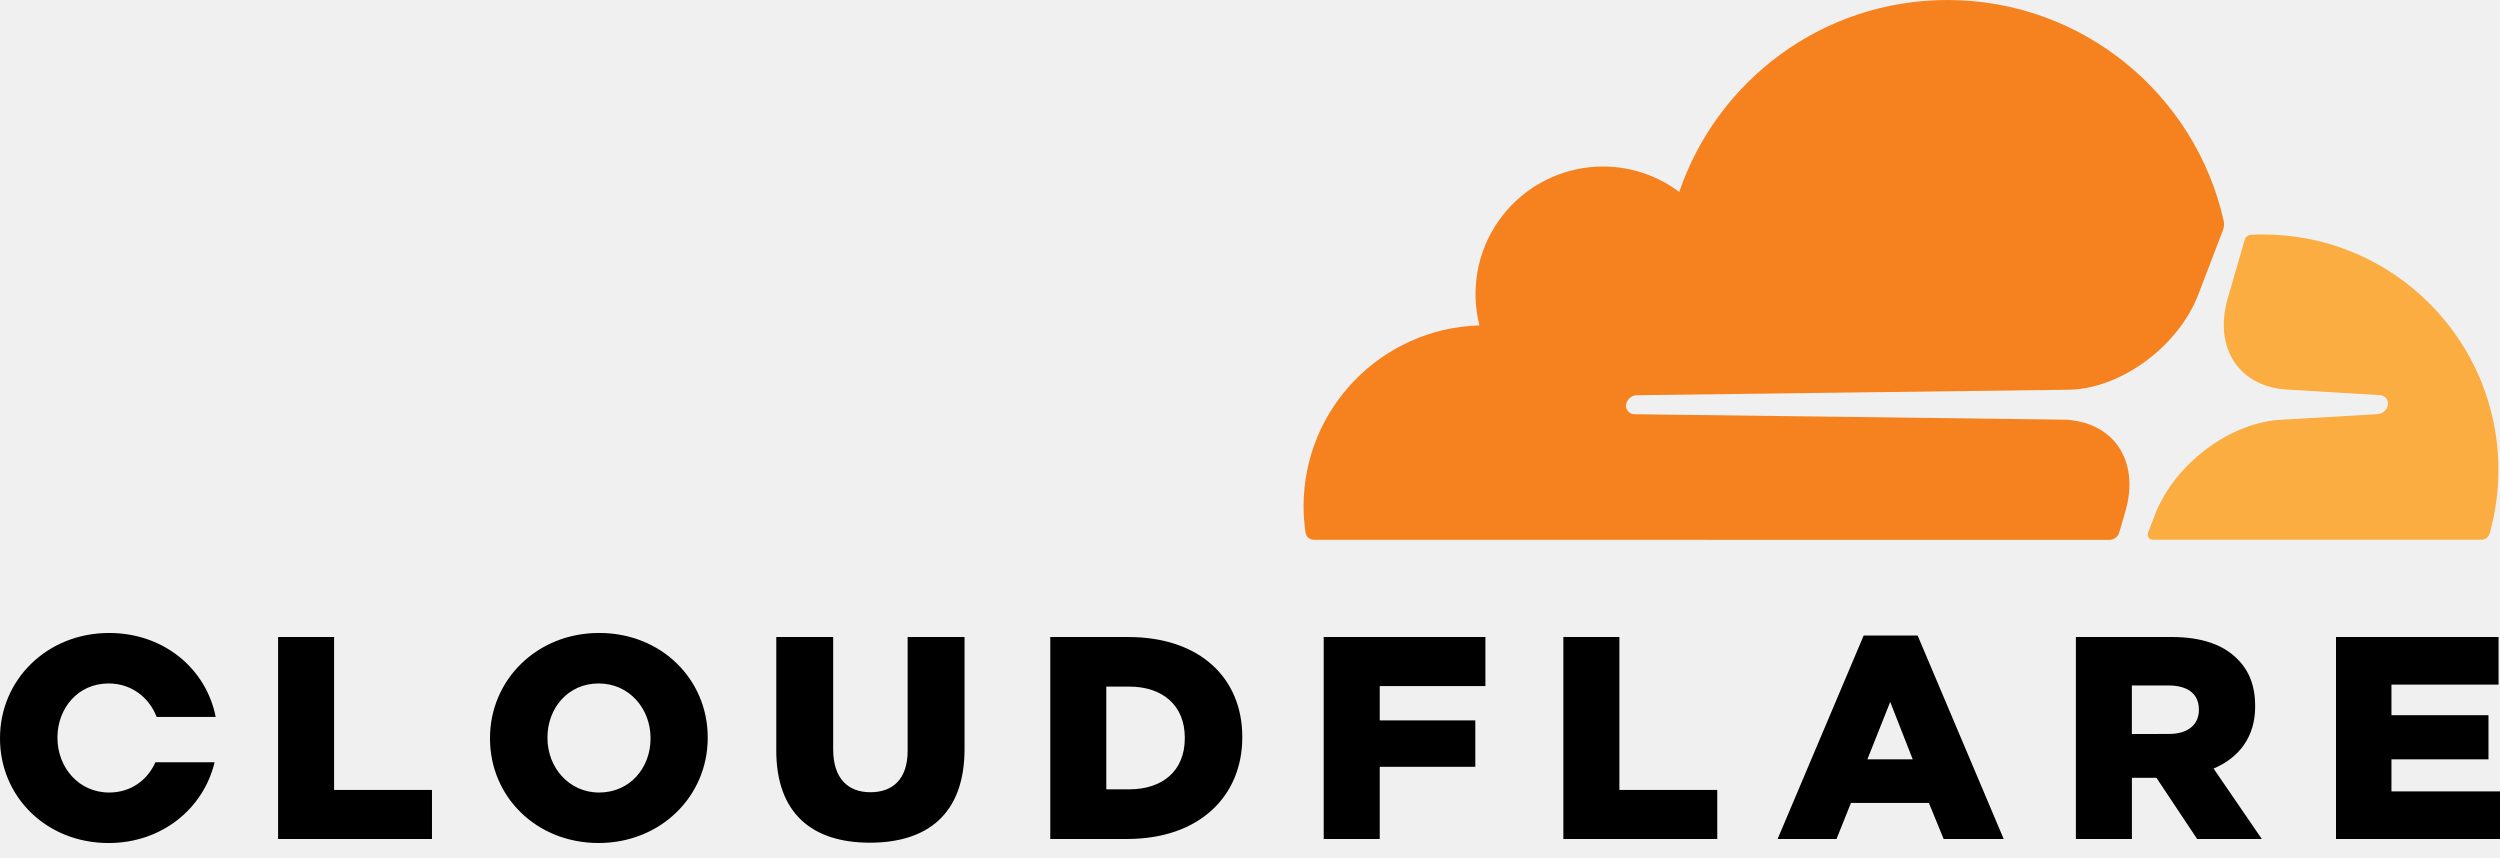
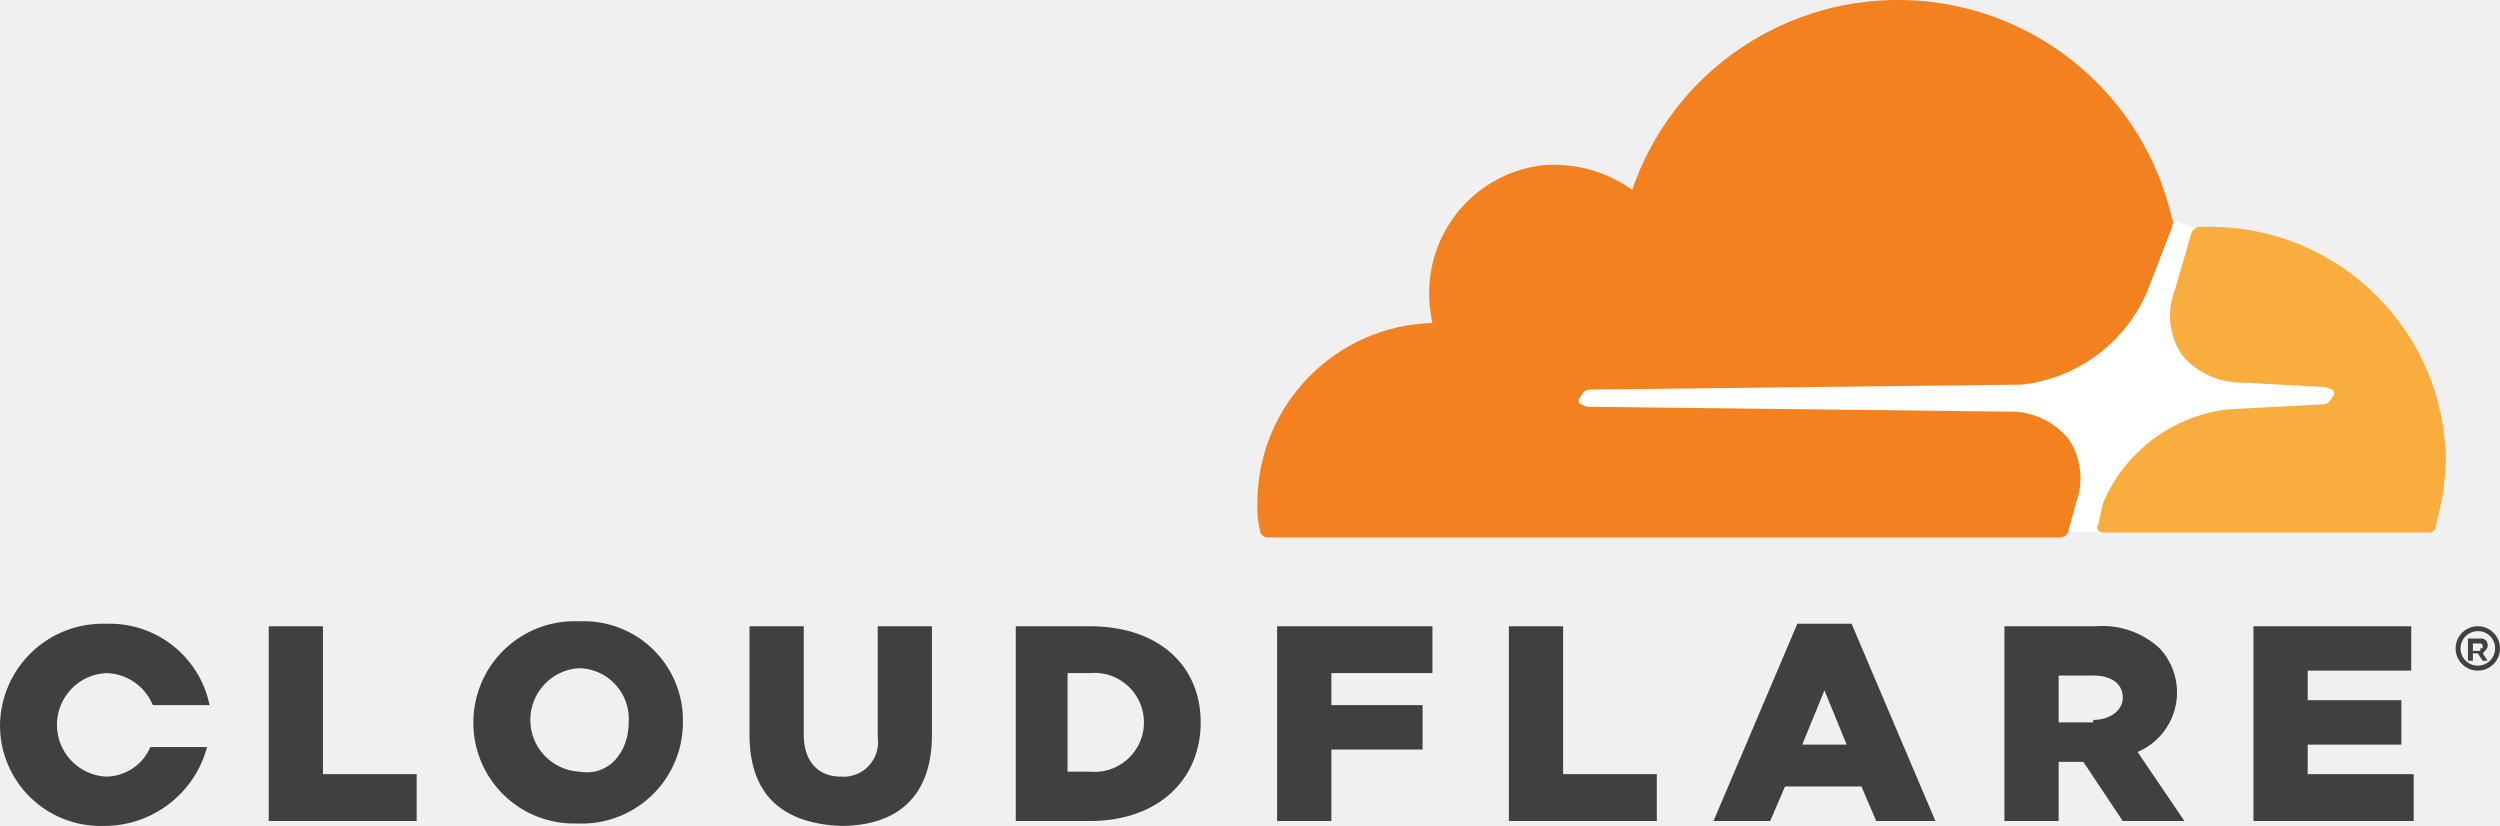
- <svg class="header-logo" viewBox="0 0 105 36" role="img" aria-hidden="true">
-   <path fill="#000" d="M11.679 26.754h2.353v6.423h4.111v2.06H11.68v-8.483zM20.58 31.02v-.024c0-2.436 1.965-4.412 4.584-4.412 2.62 0 4.56 1.951 4.56 4.387v.025c0 2.436-1.965 4.41-4.584 4.41-2.618 0-4.56-1.95-4.56-4.386zm6.743 0v-.024c0-1.223-.885-2.291-2.183-2.291-1.285 0-2.147 1.042-2.147 2.266v.025c0 1.222.886 2.29 2.171 2.29 1.298 0 2.159-1.042 2.159-2.266zM32.604 31.517v-4.763h2.389v4.714c0 1.223.618 1.806 1.564 1.806.946 0 1.564-.557 1.564-1.745v-4.775h2.39v4.7c0 2.74-1.564 3.939-3.978 3.939s-3.93-1.223-3.93-3.878M44.112 26.755h3.274c3.032 0 4.79 1.744 4.79 4.192v.025c0 2.447-1.782 4.265-4.838 4.265h-3.226v-8.483zm3.31 6.397c1.408 0 2.34-.775 2.34-2.146v-.024c0-1.357-.932-2.145-2.34-2.145h-.958v4.316l.959-.001zM55.596 26.754h6.791v2.06h-4.438v1.442h4.014v1.951h-4.014v3.03h-2.353v-8.483zM65.661 26.754h2.353v6.423h4.111v2.06h-6.464v-8.483zM78.273 26.693h2.268l3.614 8.544h-2.522l-.62-1.515H77.74l-.606 1.515h-2.474l3.614-8.544zm2.062 5.2l-.946-2.413-.959 2.412h1.905zM87.186 26.754H91.2c1.298 0 2.195.34 2.765.921.498.485.752 1.14.752 1.976v.024c0 1.296-.693 2.156-1.746 2.605l2.025 2.957H92.28l-1.71-2.57h-1.03v2.57h-2.353v-8.483zm3.905 4.072c.8 0 1.262-.388 1.262-1.006v-.024c0-.667-.486-1.006-1.275-1.006h-1.54v2.038l1.553-.002zM98.112 26.754h6.827v2h-4.498v1.284h4.075v1.854h-4.075v1.346H105v1.999h-6.888v-8.483zM6.528 32.014c-.33.744-1.023 1.272-1.944 1.272-1.286 0-2.171-1.067-2.171-2.29v-.025c0-1.223.86-2.266 2.146-2.266.97 0 1.708.595 2.02 1.406h2.48c-.398-2.02-2.173-3.526-4.475-3.526-2.62 0-4.584 1.977-4.584 4.41v.024c0 2.436 1.94 4.388 4.56 4.388 2.24 0 3.991-1.45 4.453-3.393H6.528z" />
-   <path d="M89.012 22.355l.257-.887c.306-1.056.192-2.031-.321-2.748-.472-.66-1.259-1.049-2.214-1.094l-18.096-.229a.358.358 0 01-.285-.151.367.367 0 01-.04-.326.481.481 0 01.42-.321l18.263-.232c2.166-.099 4.512-1.856 5.333-3.998L93.37 9.65a.659.659 0 00.028-.36C92.216 3.975 87.468 0 81.792 0c-5.23 0-9.67 3.373-11.263 8.061a5.34 5.34 0 00-3.756-1.039 5.356 5.356 0 00-4.637 6.644c-4.099.12-7.386 3.475-7.386 7.6 0 .368.028.735.082 1.1a.354.354 0 00.348.305l33.408.004h.009a.44.44 0 00.415-.32z" fill="#F6821F" />
-   <path d="M95.04 9.847c-.167 0-.334.004-.5.013a.28.28 0 00-.079.017.285.285 0 00-.182.192l-.712 2.456c-.305 1.055-.192 2.03.322 2.746.471.661 1.258 1.05 2.213 1.094l3.858.232a.351.351 0 01.275.149.365.365 0 01.041.328.484.484 0 01-.42.32l-4.008.232c-2.176.1-4.521 1.856-5.342 3.998l-.29.756a.212.212 0 00.095.262c.03.017.062.027.096.028h13.802a.366.366 0 00.356-.265 9.846 9.846 0 00.367-2.677c-.001-5.457-4.429-9.88-9.891-9.88z" fill="#FBAD41" />
+ <svg xmlns="http://www.w3.org/2000/svg" viewBox="0 0 101.4 33.5">
+   <defs>
+     <style>
+       .a {
+         fill: #fff;
+       }
+ 
+       .b {
+         fill: #f48120;
+       }
+ 
+       .c {
+         fill: #faad3f;
+       }
+ 
+       .d {
+         fill: #404041;
+       }
+     </style>
+   </defs>
+   <path class="a" d="M94.7,10.6,89.1,9.3l-1-.4-25.7.2V21.5l32.3.1Z" />
+   <path class="b" d="M84.2,20.4a2.855,2.855,0,0,0-.3-2.6,3.094,3.094,0,0,0-2.1-1.1l-17.4-.2c-.1,0-.2-.1-.3-.1a.188.188,0,0,1,0-.3c.1-.2.2-.3.4-.3L82,15.6a6.292,6.292,0,0,0,5.1-3.8l1-2.6c0-.1.1-.2,0-.3A11.396,11.396,0,0,0,66.2,7.7a5.459,5.459,0,0,0-3.6-1A5.209,5.209,0,0,0,58,11.3a5.463,5.463,0,0,0,.1,1.8A7.302,7.302,0,0,0,51,20.4a4.102,4.102,0,0,0,.1,1.1.319.319,0,0,0,.3.3H83.5c.2,0,.4-.1.4-.3Z" />
+   <path class="c" d="M89.7,9.2h-.5c-.1,0-.2.1-.3.2l-.7,2.4a2.855,2.855,0,0,0,.3,2.6,3.094,3.094,0,0,0,2.1,1.1l3.7.2c.1,0,.2.1.3.1a.188.188,0,0,1,0,.3c-.1.2-.2.3-.4.3l-3.8.2a6.292,6.292,0,0,0-5.1,3.8l-.2.9c-.1.1,0,.3.2.3H98.5a.265.265,0,0,0,.3-.3,10.872,10.872,0,0,0,.4-2.6,9.56,9.56,0,0,0-9.5-9.5" />
+   <path class="d" d="M100.5,27.2a.9.9,0,1,1,.9-.9.896.896,0,0,1-.9.9m0-1.6a.7.7,0,1,0,.7.7.684.684,0,0,0-.7-.7m.4,1.2h-.2l-.2-.3h-.2v.3h-.2v-.9h.5a.265.265,0,0,1,.3.3c0,.1-.1.2-.2.3l.2.3Zm-.3-.5c.1,0,.1,0,.1-.1a.098.098,0,0,0-.1-.1h-.3v.3h.3Zm-89.7-.9h2.2v6h3.8v1.9h-6Zm8.3,3.9a4.105,4.105,0,0,1,4.3-4.1,4.02,4.02,0,0,1,4.2,4.1,4.105,4.105,0,0,1-4.3,4.1,4.079,4.079,0,0,1-4.2-4.1m6.3,0a2.056,2.056,0,0,0-2-2.2,2.103,2.103,0,0,0,0,4.2c1.2.2,2-.8,2-2m4.9.5V25.4h2.2v4.4c0,1.1.6,1.7,1.5,1.7a1.399,1.399,0,0,0,1.5-1.6V25.4h2.2v4.4c0,2.6-1.5,3.7-3.7,3.7-2.3-.1-3.7-1.2-3.7-3.7m10.7-4.4h3.1c2.8,0,4.5,1.6,4.5,3.9s-1.7,4-4.5,4h-3V25.4Zm3.1,5.9a2.009,2.009,0,1,0,0-4h-.9v4Zm7.6-5.9h6.3v1.9H54v1.3h3.7v1.8H54v2.9H51.8Zm9.4,0h2.2v6h3.8v1.9h-6Zm11.7-.1h2.2l3.4,8H76.1l-.6-1.4H72.4l-.6,1.4H69.5Zm2,4.9L74,28l-.9,2.2Zm6.4-4.8H85a3.418,3.418,0,0,1,2.6.9,2.624,2.624,0,0,1-.9,4.2l1.9,2.8H86.1l-1.6-2.4h-1v2.4H81.3Zm3.6,3.8c.7,0,1.2-.4,1.2-.9,0-.6-.5-.9-1.2-.9H83.5v1.9h1.4Zm6.5-3.8h6.4v1.8H93.6v1.2h3.8v1.8H93.6v1.2h4.3v1.9H91.4ZM6.1,30.3a1.975,1.975,0,0,1-1.8,1.2,2.103,2.103,0,0,1,0-4.2,2.098,2.098,0,0,1,1.9,1.3H8.5a4.135,4.135,0,0,0-4.2-3.3A4.165,4.165,0,0,0,0,29.4a4.079,4.079,0,0,0,4.2,4.1,4.318,4.318,0,0,0,4.2-3.2Z" />
</svg>
